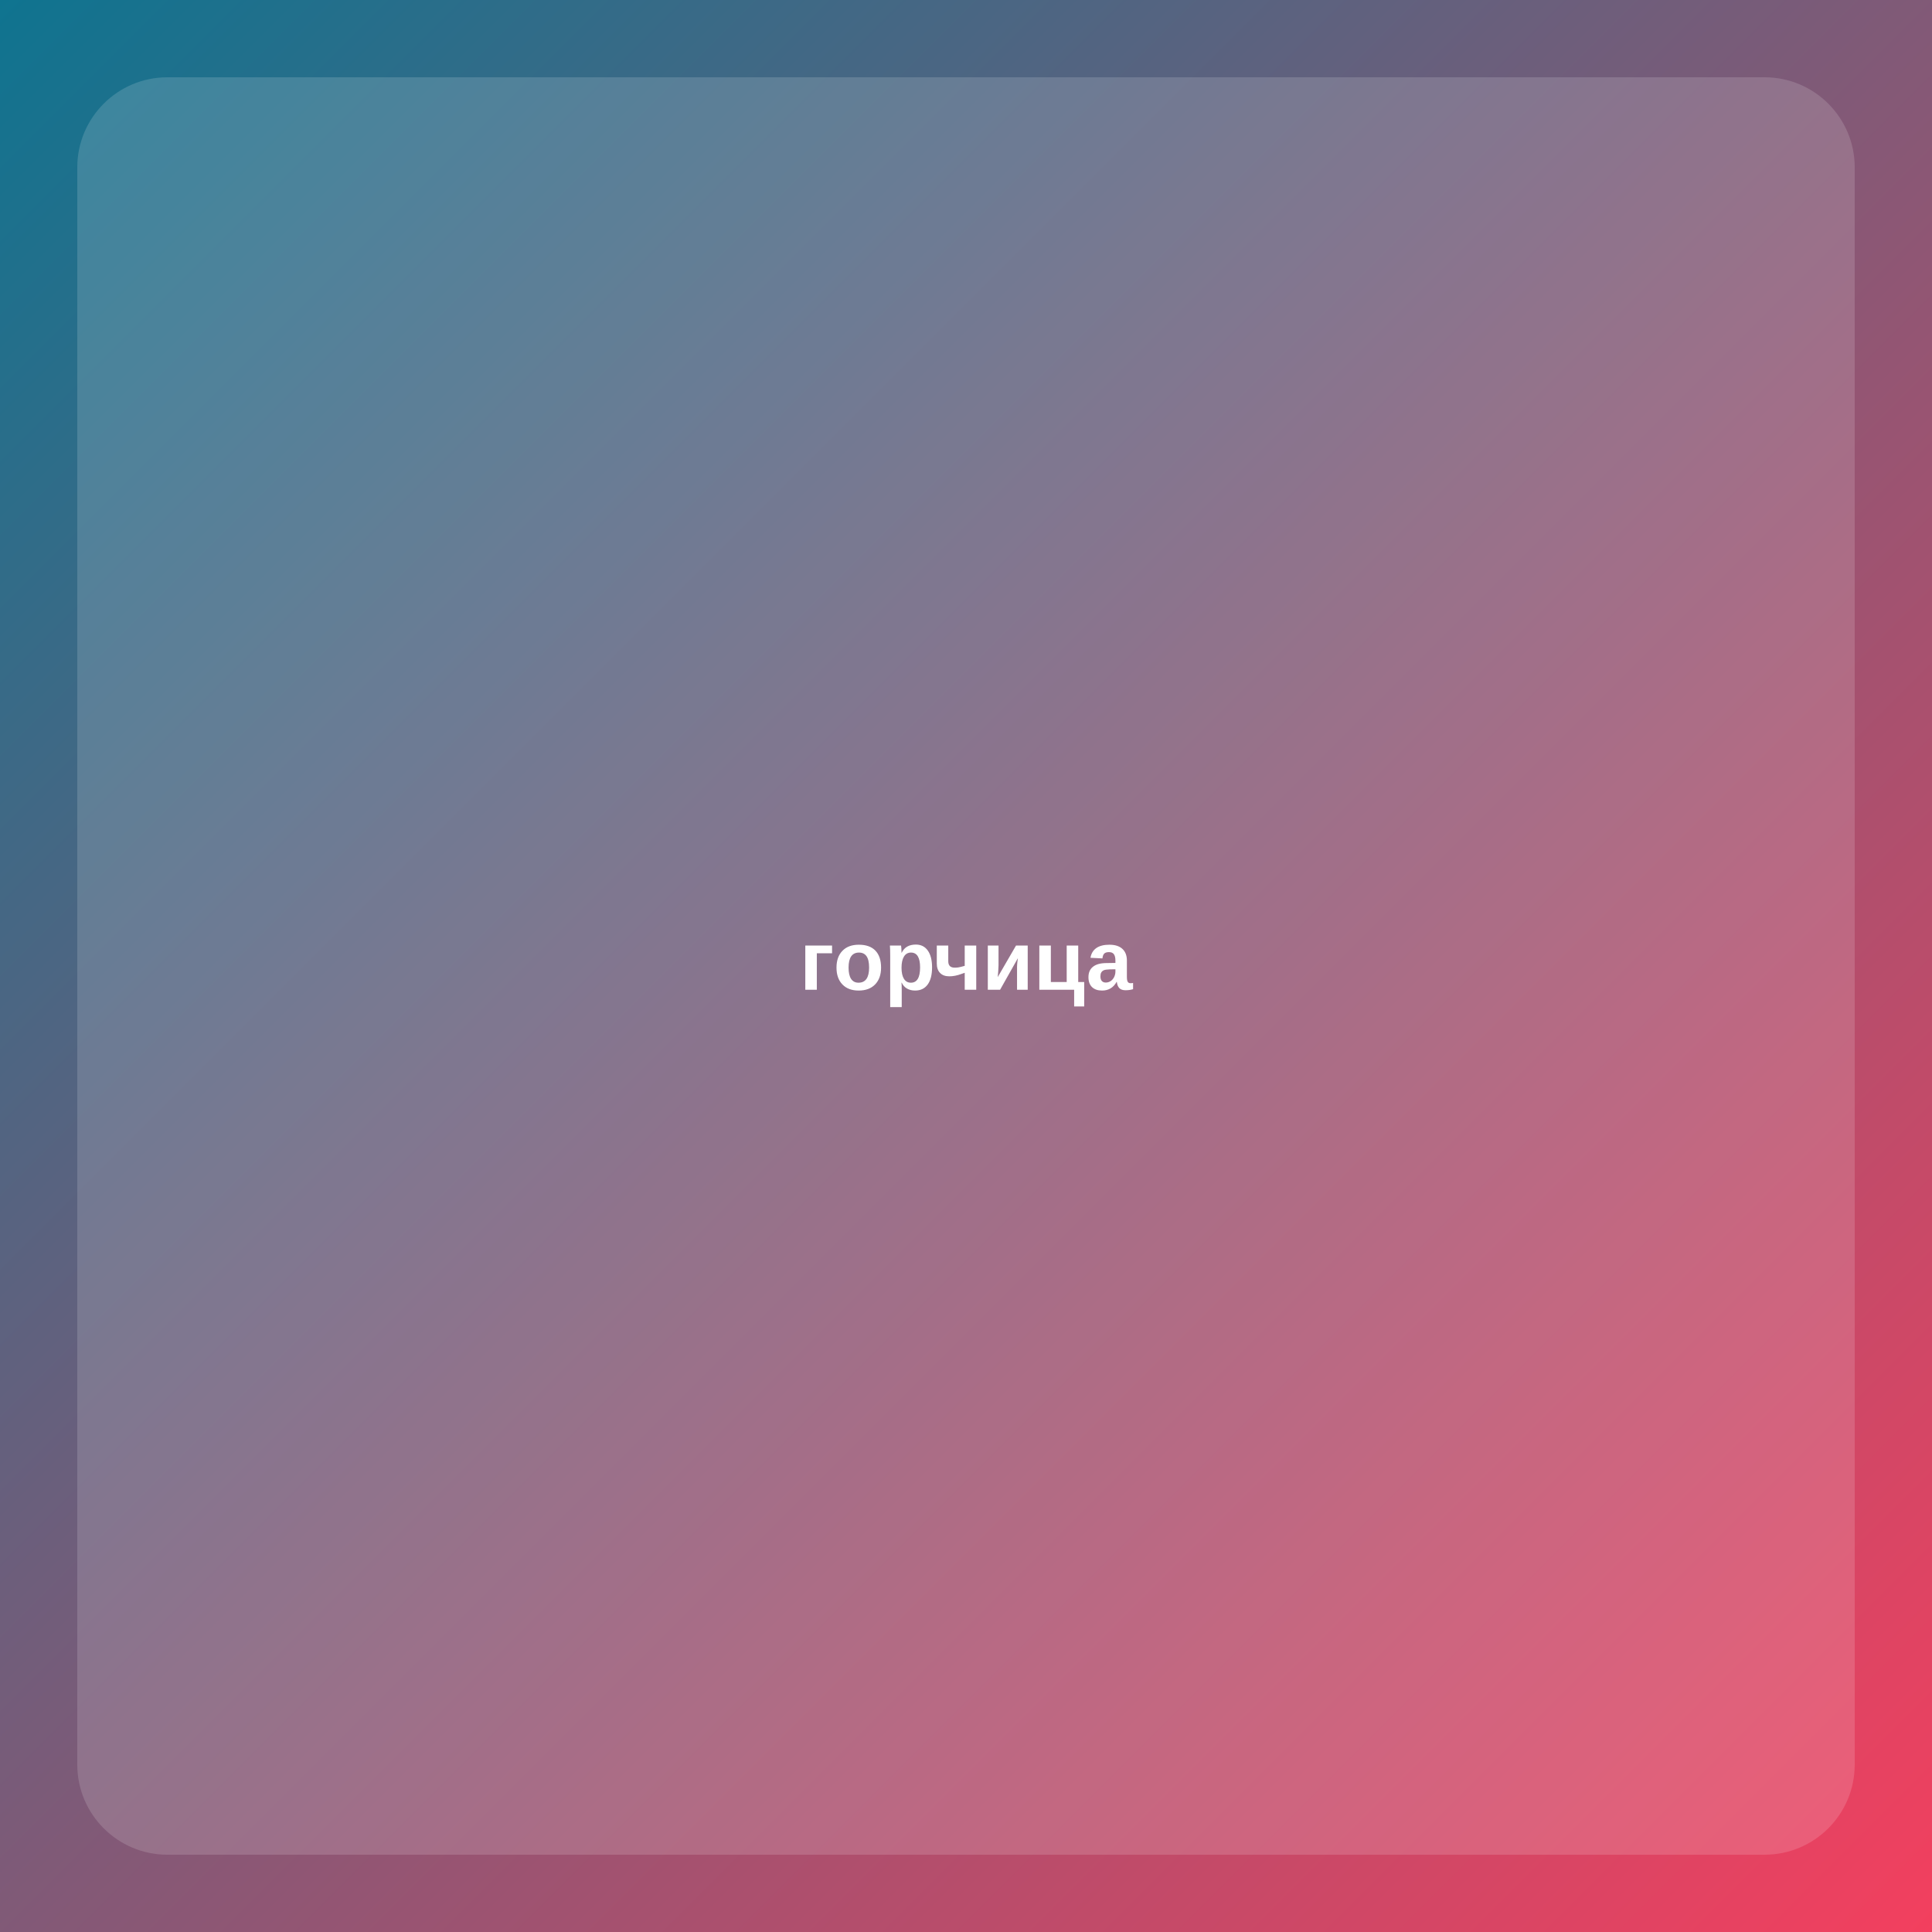
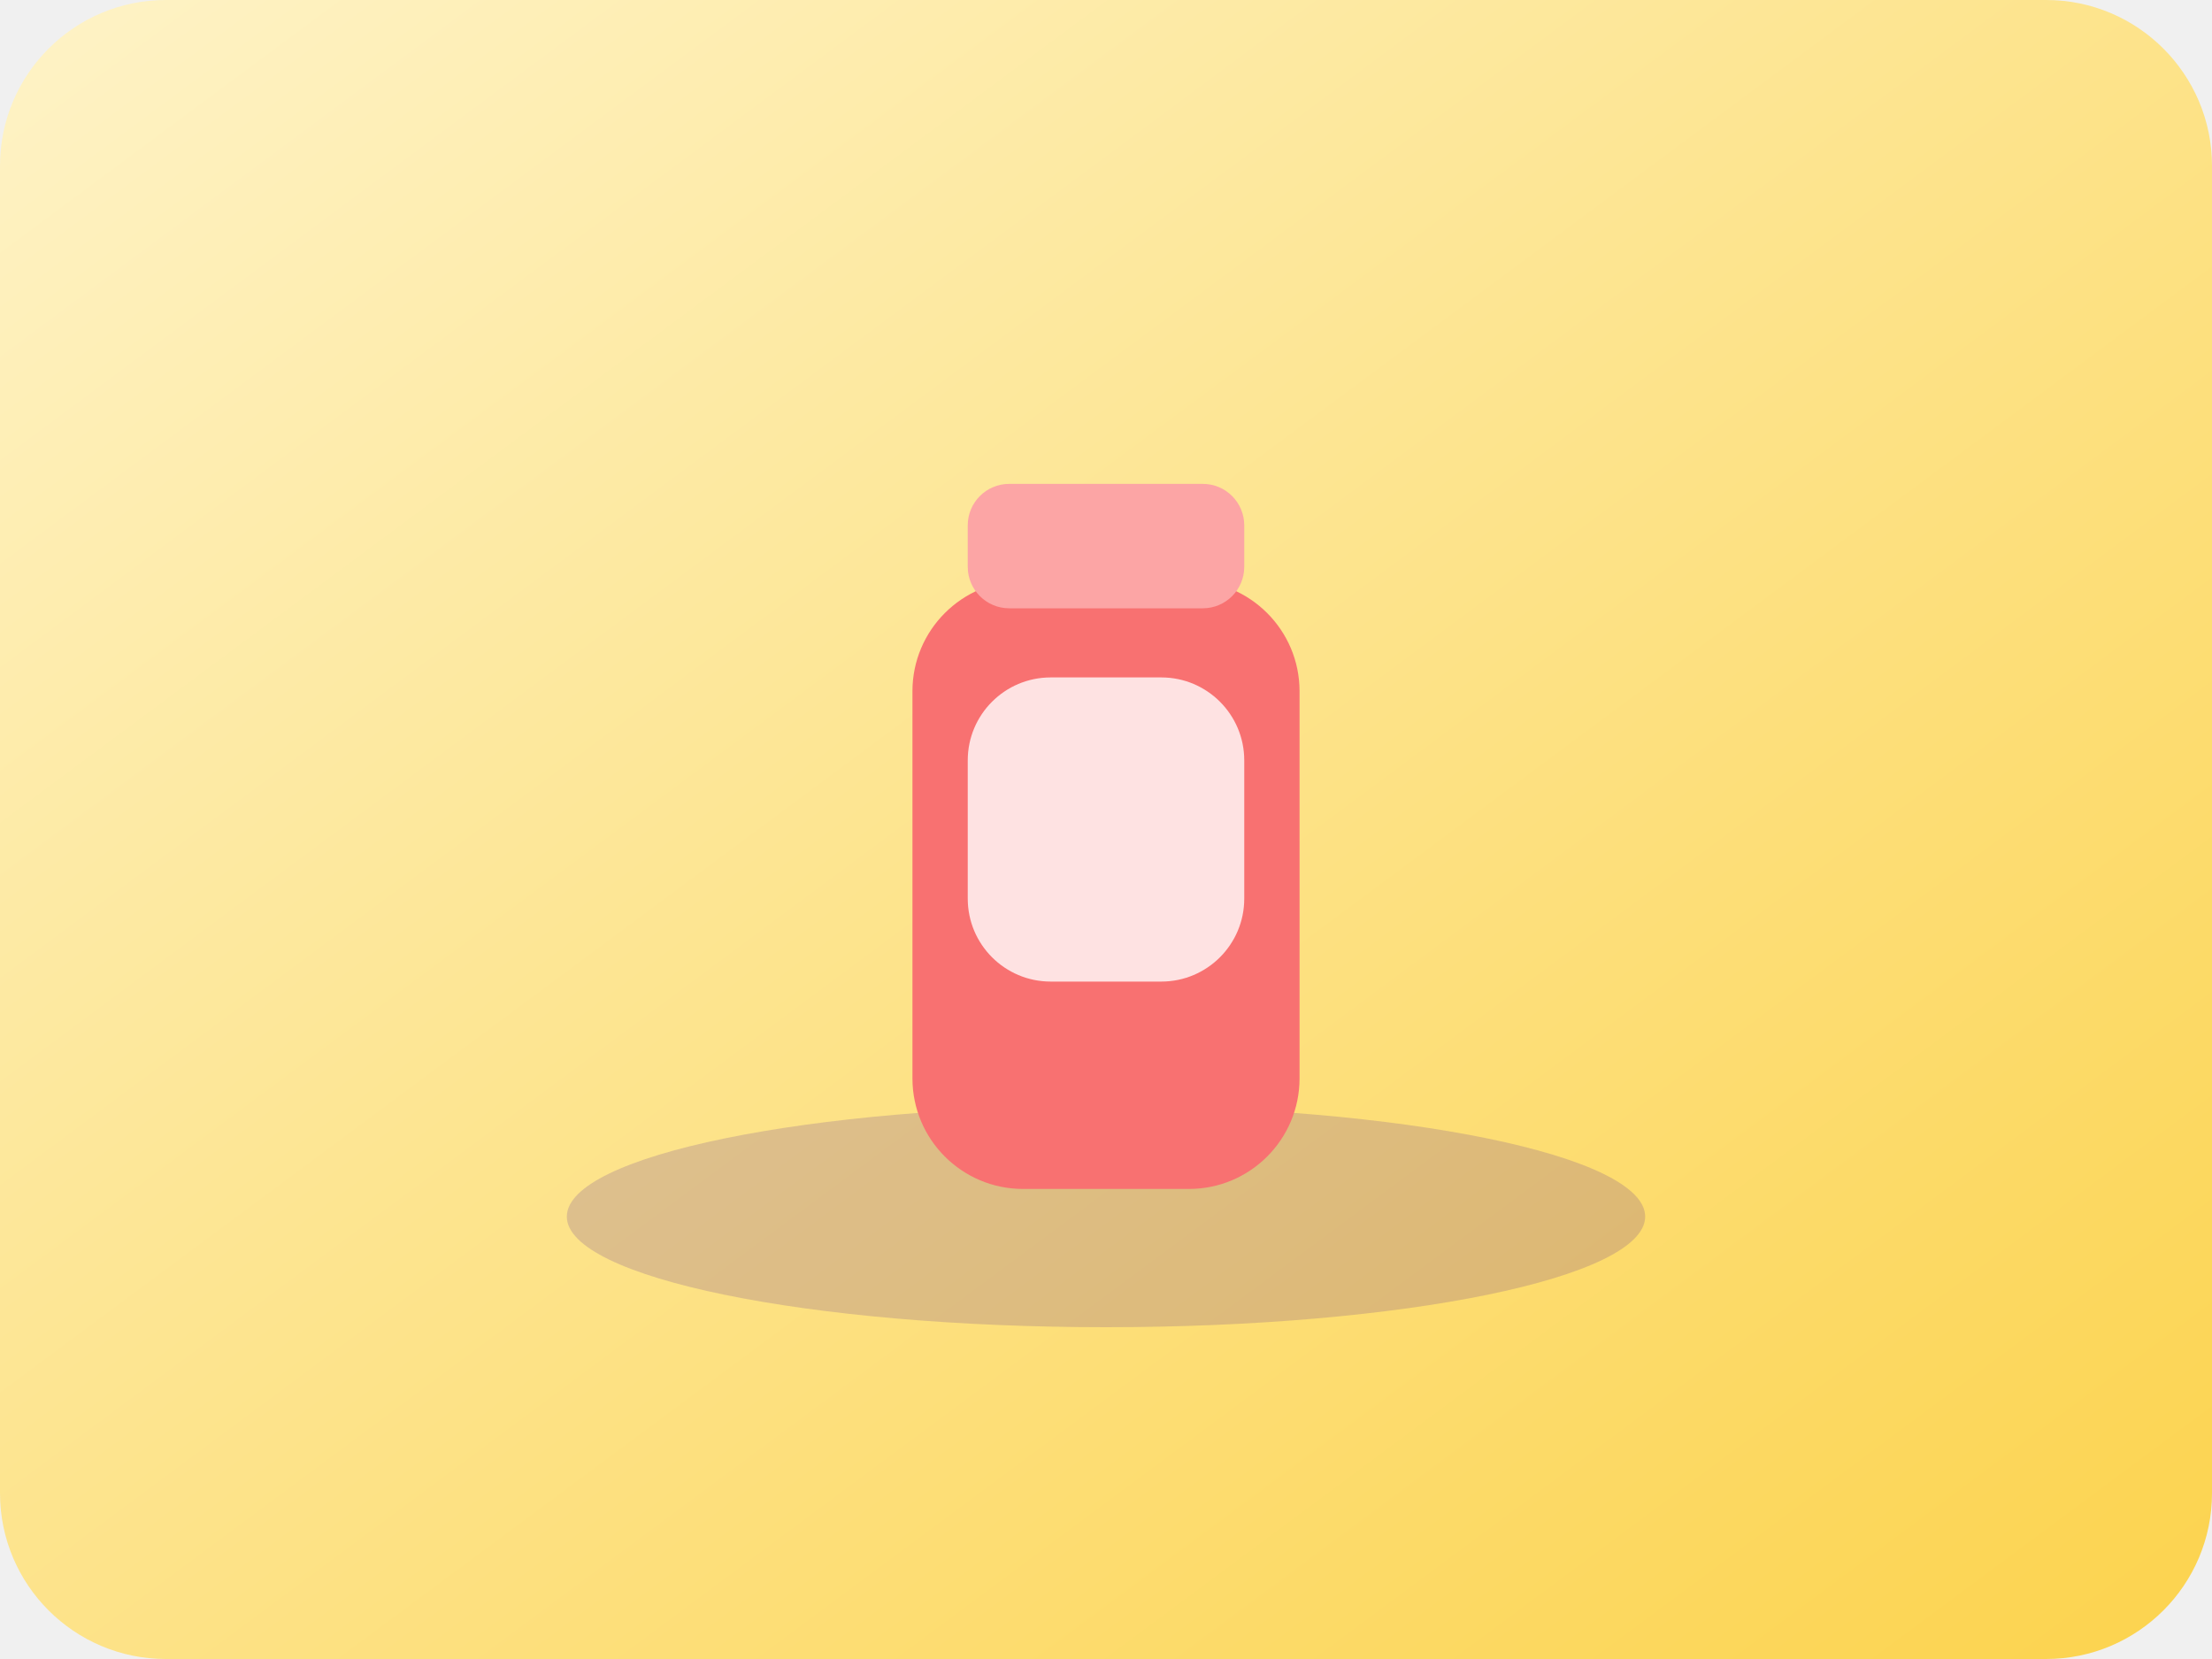
- <svg xmlns="http://www.w3.org/2000/svg" width="600" height="600" viewBox="0 0 600 600">
+ <svg xmlns="http://www.w3.org/2000/svg" width="320" height="240" viewBox="0 0 320 240" fill="none">
  <defs>
-     <linearGradient id="grad" x1="0%" y1="0%" x2="100%" y2="100%">
-       <stop offset="0%" stop-color="rgb(14, 116, 144)" />
-       <stop offset="100%" stop-color="rgb(244, 63, 94)" />
+     <linearGradient id="bg" x1="0" y1="0" x2="1" y2="1">
+       <stop offset="0%" stop-color="#FEF3C7" />
+       <stop offset="100%" stop-color="#FCD34D" />
    </linearGradient>
  </defs>
-   <rect width="600" height="600" fill="url(#grad)" />
-   <rect x="24" y="24" width="552" height="552" rx="28" fill="rgba(255,255,255,0.15)" />
-   <text x="50%" y="50%" text-anchor="middle" dominant-baseline="middle" fill="#fff" font-family="Segoe UI, Arial, sans-serif" font-size="26" font-weight="600">горчица</text>
+   <rect width="320" height="240" rx="24" fill="url(#bg)" />
+   <g id="shadow" opacity="0.18">
+     <ellipse cx="160" cy="176" rx="78" ry="16" fill="#4C1D95" />
+   </g>
+   <g id="main">
+     <rect x="132" y="84" width="56" height="88" rx="16" fill="#F87171" />
+     <rect x="140" y="98" width="40" height="44" rx="12" fill="#FEE2E2" />
+     <rect x="140" y="70" width="40" height="18" rx="6" fill="#FCA5A5" />
+   </g>
</svg>
